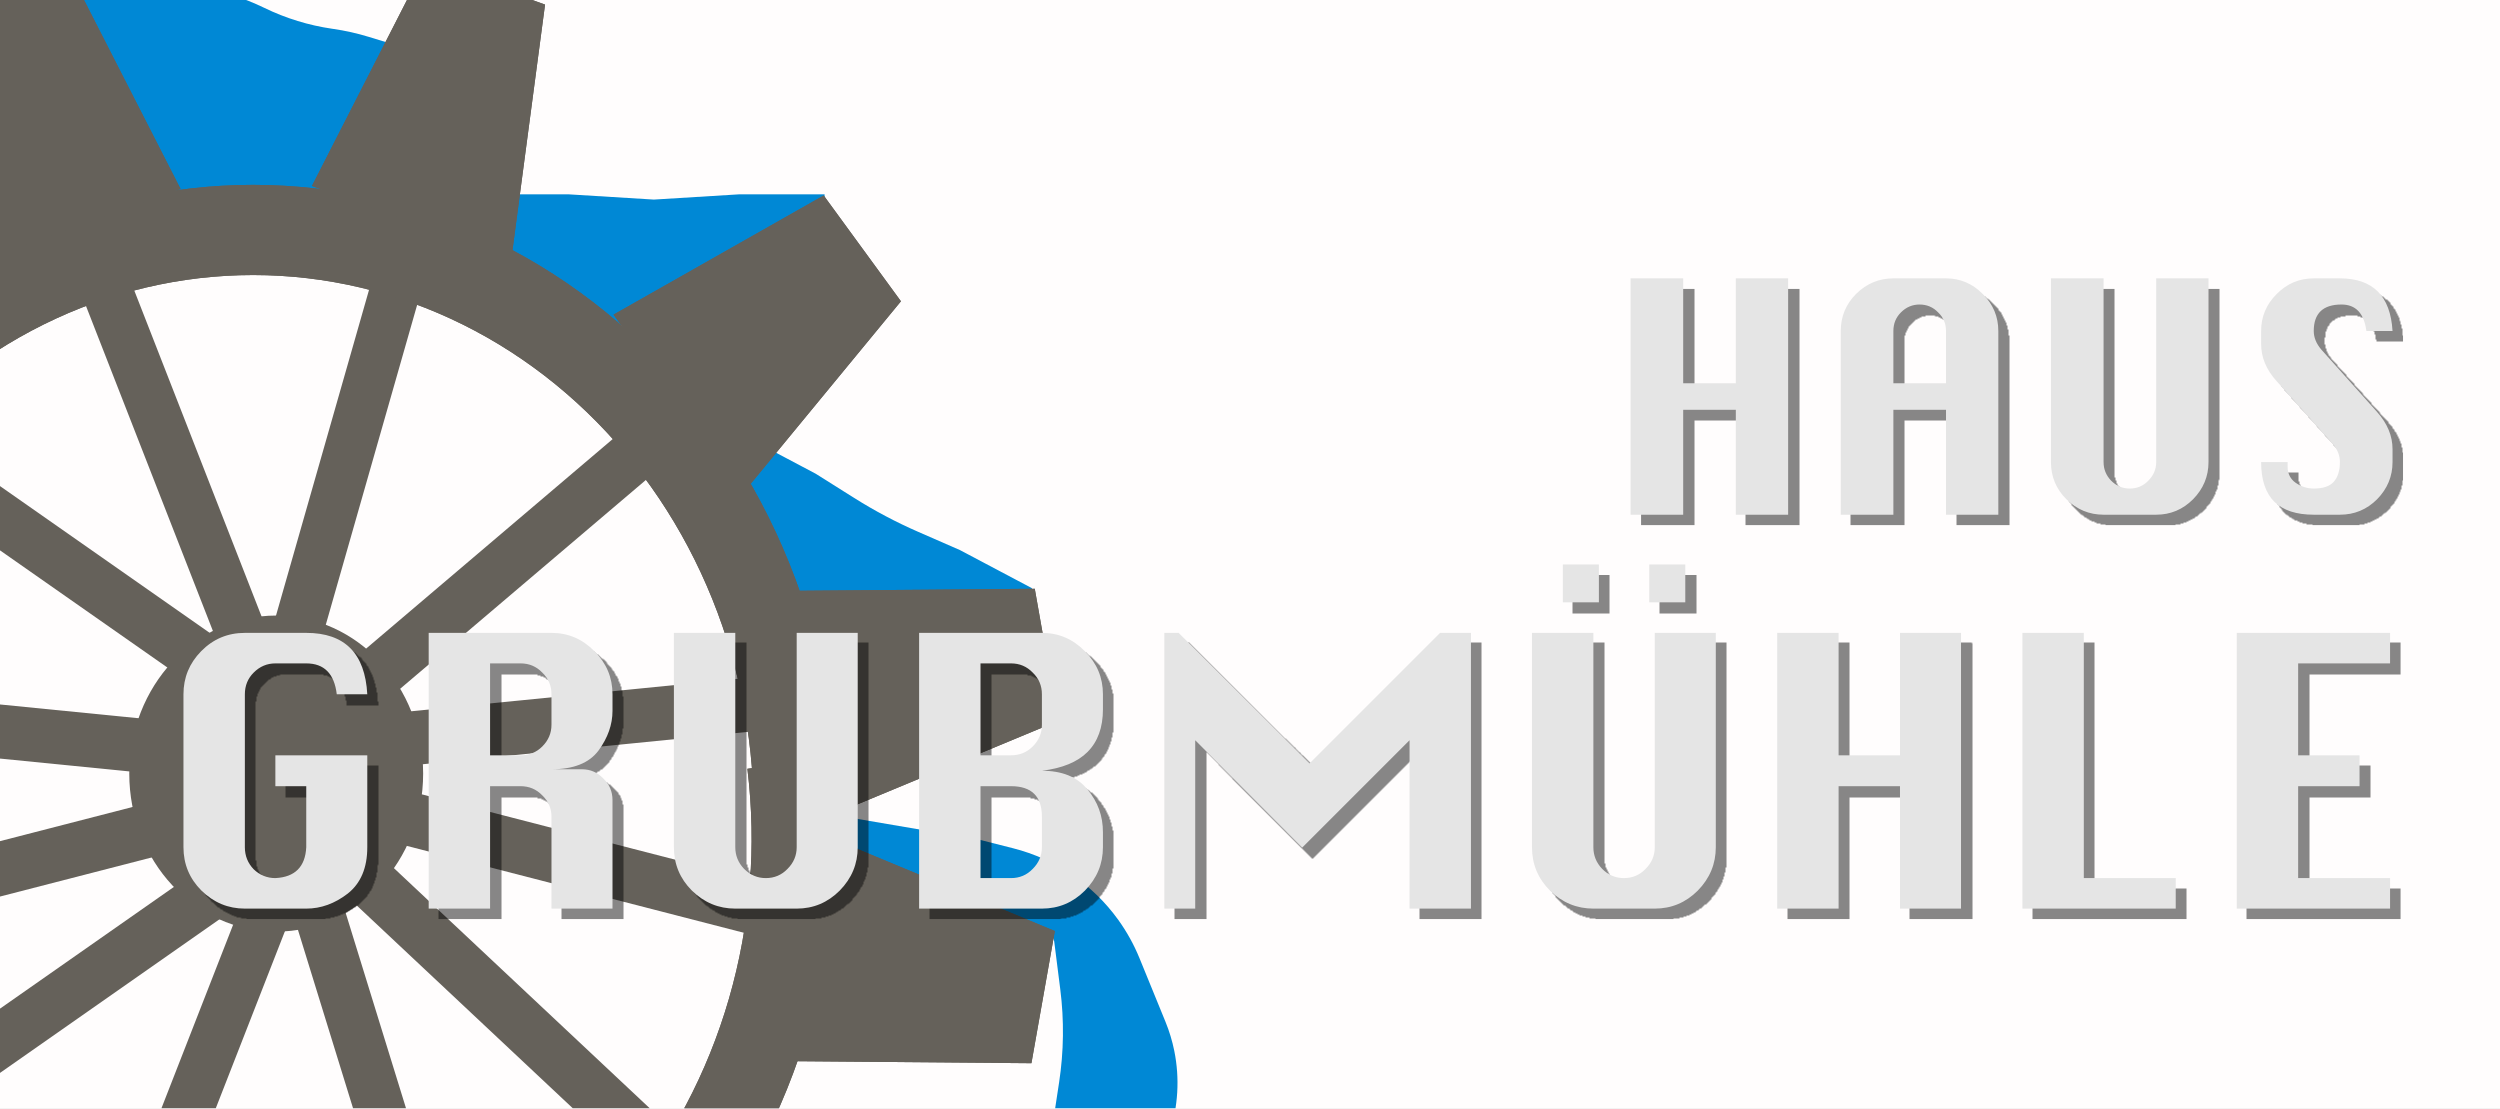
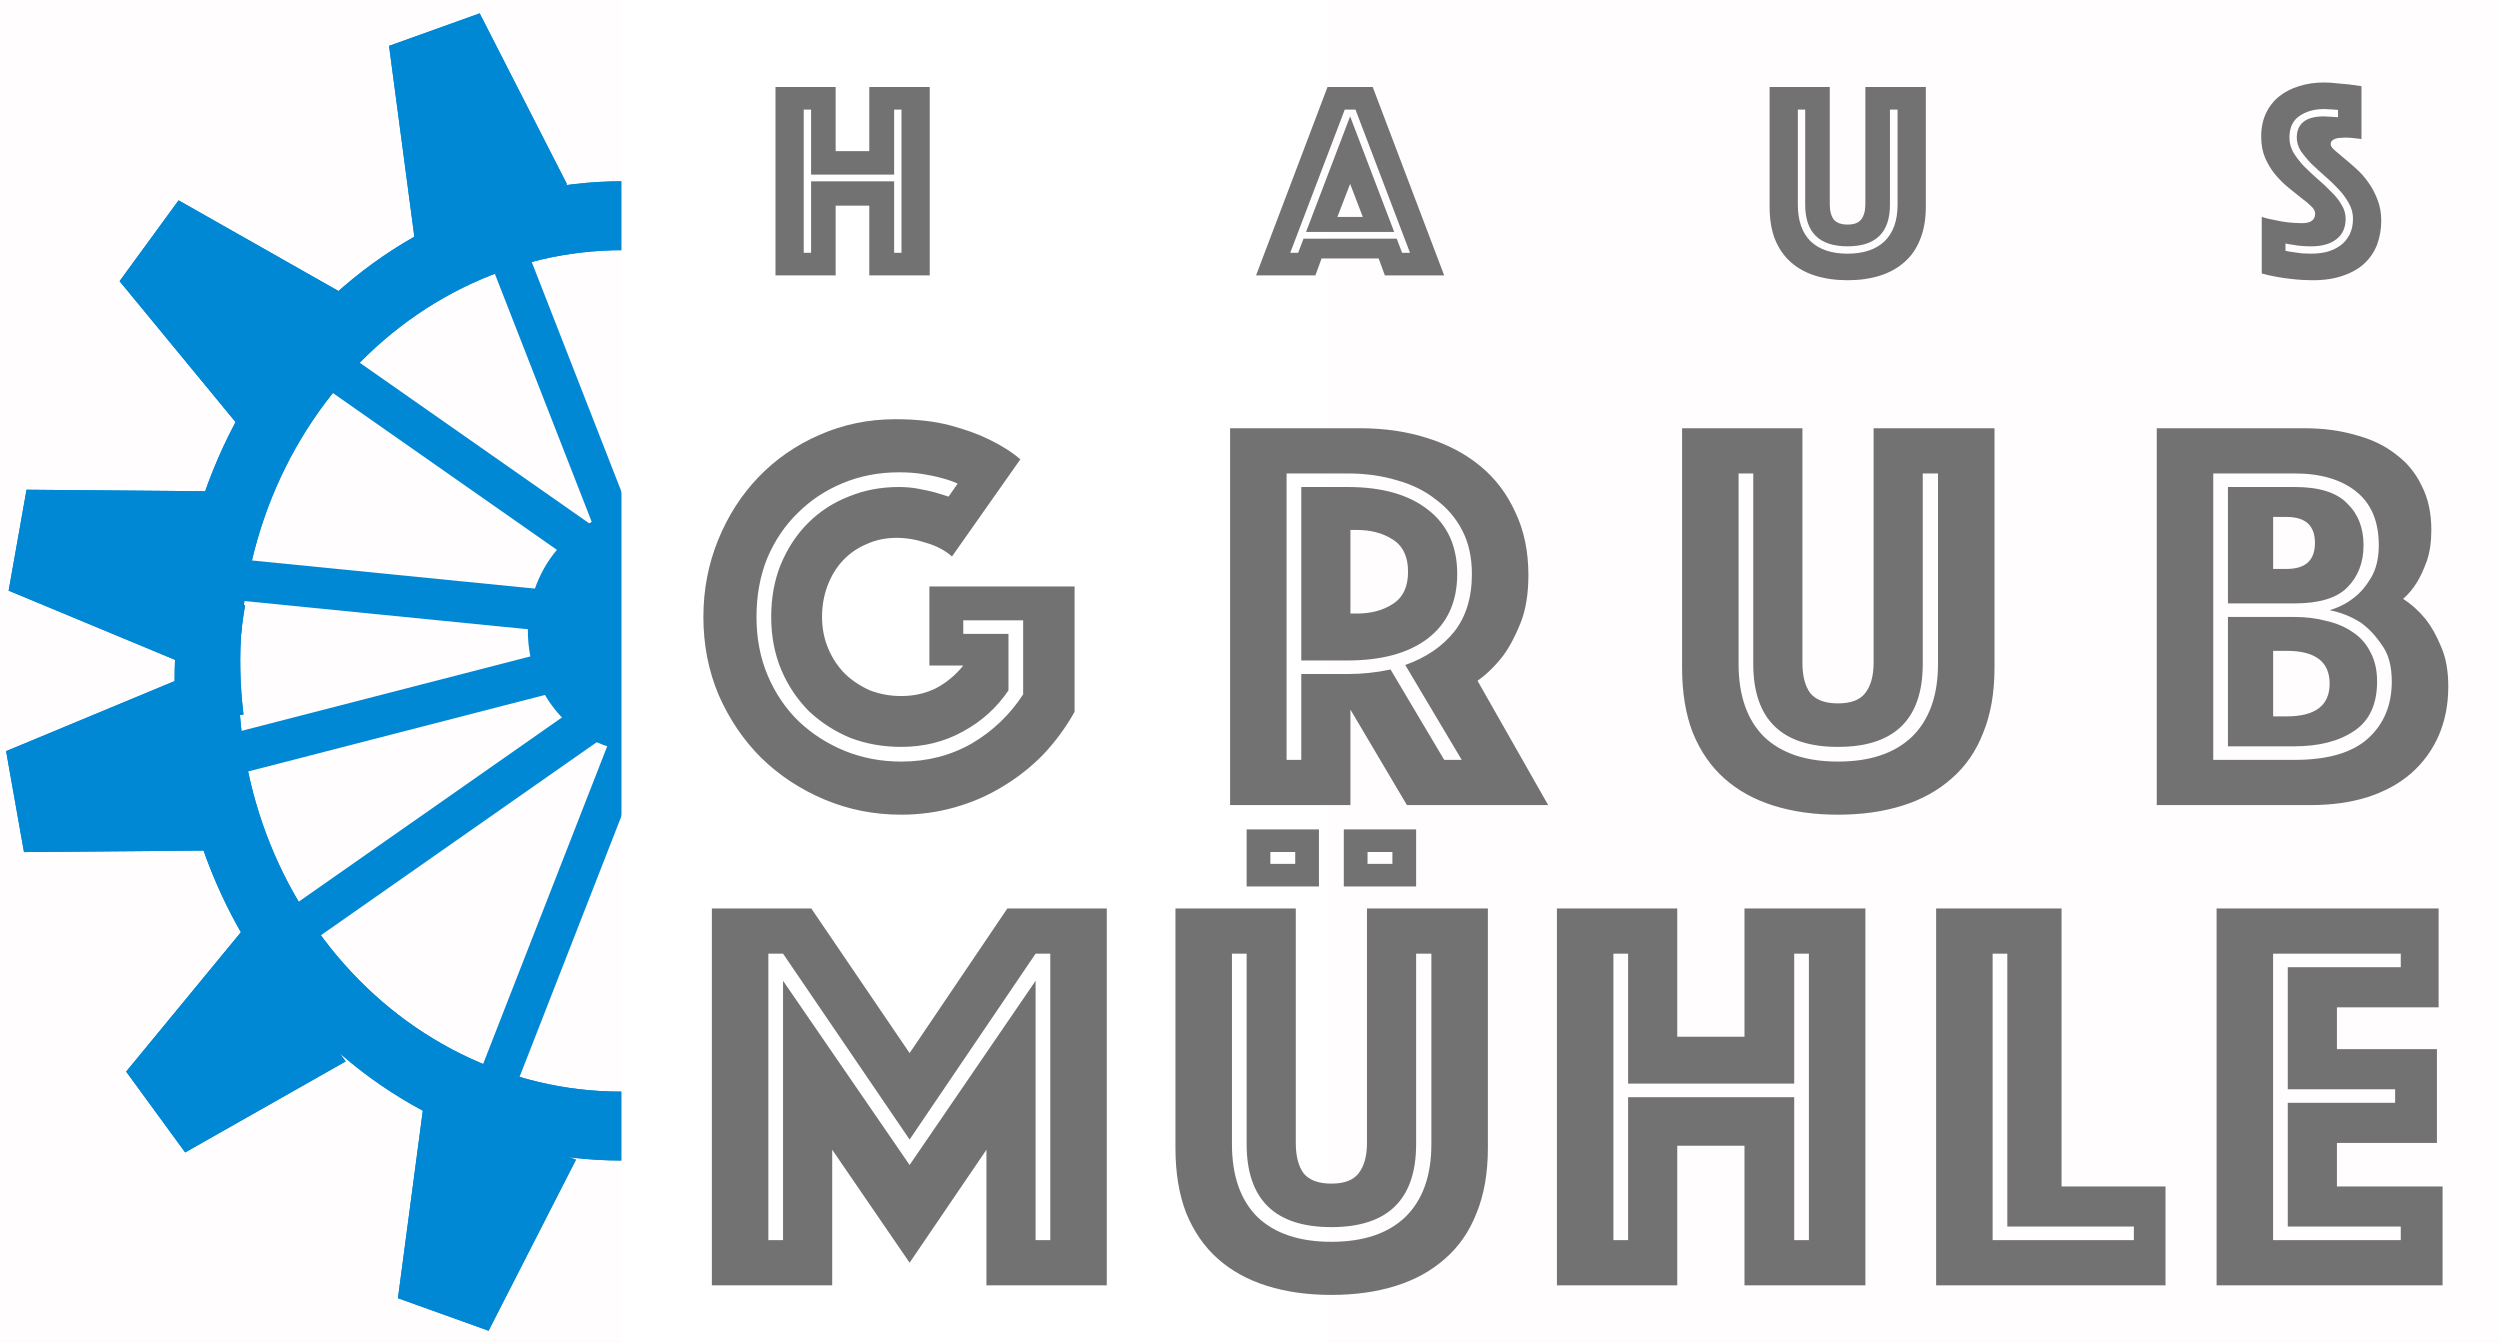
- <svg xmlns="http://www.w3.org/2000/svg" width="476" height="211" viewBox="0 0 476 211" fill="none">
+ <svg xmlns="http://www.w3.org/2000/svg" width="354" height="190" viewBox="0 0 354 190" fill="none">
  <g clip-path="url(#clip0)">
-     <rect width="476" height="211" fill="#FFFDFD" />
-     <g filter="url(#filter0_d)">
-       <path d="M310.46 98V53H320.48V72.98H330.5V53H340.46V98H330.5V78.02H320.48V98H310.46ZM350.48 98V63.02C350.48 60.26 351.46 57.9 353.42 55.94C355.42 53.98 357.78 53 360.5 53H370.52C373.24 53 375.58 54 377.54 56C379.5 57.96 380.48 60.3 380.48 63.02V98H370.52V78.02H360.5V98H350.48ZM360.5 72.98H370.52V63.02C370.52 61.62 370.02 60.44 369.02 59.48C368.06 58.48 366.88 57.98 365.48 57.98C364.12 57.98 362.94 58.48 361.94 59.48C360.98 60.44 360.5 61.62 360.5 63.02V72.98ZM410.54 53H420.5V87.98C420.5 90.7 419.52 93.06 417.56 95.06C415.6 97.02 413.26 98 410.54 98H400.52C397.8 98 395.44 97.02 393.44 95.06C391.48 93.1 390.5 90.74 390.5 87.98V53H400.52V87.98C400.52 89.34 401 90.52 401.96 91.52C402.96 92.52 404.14 93.02 405.5 93.02C406.9 93.02 408.08 92.52 409.04 91.52C410.04 90.52 410.54 89.34 410.54 87.98V53ZM455.539 63.02H450.559C450.119 59.66 448.539 57.98 445.819 57.98C444.059 57.98 442.739 58.4 441.859 59.24C440.979 60.08 440.539 61.34 440.539 63.02C440.539 64.26 441.019 65.44 441.979 66.56L452.599 78.44C454.559 80.64 455.539 83 455.539 85.52V87.98C455.539 90.7 454.559 93.06 452.599 95.06C450.639 97.02 448.279 98 445.519 98H440.539C437.219 98 434.719 97.18 433.039 95.54C431.359 93.86 430.519 91.34 430.519 87.98H435.559C435.559 88.34 435.559 88.62 435.559 88.82C435.559 90.18 436.079 91.22 437.119 91.94C438.159 92.66 439.299 93.02 440.539 93.02C442.299 93.02 443.559 92.6 444.319 91.76C445.119 90.88 445.519 89.62 445.519 87.98C445.519 86.7 445.039 85.52 444.079 84.44L433.459 72.56C431.499 70.4 430.519 68.04 430.519 65.48V63.02C430.519 60.3 431.499 57.96 433.459 56C435.419 54 437.779 53 440.539 53H445.519C451.799 53 455.139 56.34 455.539 63.02Z" fill="#E5E5E5" />
-     </g>
-     <path d="M92 37H108.25L124.5 38L140.75 37H157V62H92V37Z" fill="#0088D5" />
-     <path d="M21.5 12L8 -12L43.963 -1.005C46.151 -0.336 48.283 0.503 50.34 1.504V1.504C54.422 3.489 58.787 4.831 63.279 5.48L63.453 5.505C65.731 5.835 67.981 6.338 70.182 7.011L86.5 12V37H21.5V12Z" fill="#0088D5" />
-     <path d="M152 154L186.443 159.873L192.883 161.505C200.966 163.554 208.066 168.391 212.932 175.162V175.162C214.554 177.419 215.905 179.859 216.956 182.432L221.909 194.552C222.641 196.344 223.202 198.201 223.586 200.098V200.098C225.707 210.597 222.214 221.445 214.364 228.733L199 243V223.5L201.656 206.069C202.548 200.215 202.623 194.266 201.879 188.391L200.726 179.288C200.598 178.272 199.722 177.517 198.699 177.539L152 178.559V154Z" fill="#0088D5" />
-     <path d="M141.582 82.931L155.311 90.198L162.649 94.817C166.544 97.269 170.618 99.425 174.836 101.267L182.77 104.733L196.5 112L189.556 131.52L145.5 113.451L132 101L141.582 82.931Z" fill="#0088D5" />
-     <rect x="-35.276" y="-26.761" width="65.148" height="76.254" transform="rotate(27.9356 -35.2764 -26.7612)" fill="#0088D5" />
-     <rect width="100.177" height="9.649" transform="matrix(0.363787 0.931482 -0.911307 0.411728 18.6472 37.5967)" fill="#65615A" />
-     <rect width="100.618" height="9.602" transform="matrix(-0.274639 0.961547 0.949511 0.313735 75.5645 36.6328)" fill="#65615A" />
-     <rect width="96.272" height="10.049" transform="matrix(-0.762034 0.647537 0.595417 0.803417 133.316 69.4426)" fill="#65615A" />
-     <rect width="96.272" height="10.049" transform="matrix(0.819253 0.573432 -0.51767 0.855581 -31.2219 70.6965)" fill="#65615A" />
-     <path d="M83.019 262.165L53.456 166.449L62.514 163.126L92.078 258.842L83.019 262.165Z" fill="#65615A" />
-     <rect width="100.177" height="9.649" transform="matrix(0.363788 -0.931482 -0.911307 -0.411728 21.5583 261.012)" fill="#65615A" />
-     <rect width="96.272" height="10.049" transform="matrix(0.819253 -0.573432 -0.51767 -0.855581 -31.2212 226.137)" fill="#65615A" />
-     <rect width="96.272" height="10.049" transform="matrix(-0.729137 -0.684367 0.634354 -0.773043 131.537 232.113)" fill="#65615A" />
-     <rect width="94.501" height="10.22" transform="matrix(-0.968345 -0.249615 0.217493 -0.976062 154.532 180.927)" fill="#65615A" />
-     <rect width="94.501" height="10.22" transform="matrix(0.968345 -0.249615 -0.217493 -0.976062 -52.6401 184.273)" fill="#65615A" />
-     <rect width="94.164" height="10.252" transform="matrix(0.99509 0.0989721 0.0856603 -0.996324 -54.2261 139.039)" fill="#65615A" />
-     <rect width="94.164" height="10.252" transform="matrix(-0.99509 0.0989721 -0.0856602 -0.996324 159.251 137.672)" fill="#65615A" />
-     <path d="M157.585 176.794C160.531 159.787 160.013 142.295 156.069 125.524C152.124 108.753 144.846 93.101 134.736 79.647C124.625 66.193 111.923 55.256 97.504 47.59C83.086 39.924 67.293 35.712 51.215 35.243C35.137 34.774 19.155 38.059 4.372 44.873C-10.412 51.688 -23.647 61.868 -34.42 74.713C-45.194 87.558 -53.25 102.763 -58.034 119.279C-62.818 135.796 -64.216 153.232 -62.131 170.385L-46.3 168.16C-48.086 153.467 -46.889 138.533 -42.791 124.387C-38.694 110.24 -31.793 97.217 -22.566 86.215C-13.338 75.213 -2.002 66.493 10.66 60.657C23.323 54.821 37.011 52.007 50.782 52.408C64.553 52.81 78.08 56.418 90.43 62.984C102.78 69.55 113.659 78.917 122.319 90.441C130.979 101.965 137.212 115.371 140.591 129.736C143.97 144.1 144.413 159.082 141.89 173.649L157.585 176.794Z" fill="#65615A" />
-     <path d="M197.02 112.1L151.779 112.485L159.28 154.806L201.48 137.264L197.02 112.1Z" fill="#65615A" />
-     <path d="M156.829 37.216L116.809 59.91L141.546 93.796L171.538 57.364L156.829 37.216Z" fill="#65615A" />
-     <path d="M12.586 -6.667L34.377 35.977L-3.619 49.616L-10.007 1.443L12.586 -6.667Z" fill="#65615A" />
-     <path d="M81.185 -7.235L59.394 35.408L97.39 49.047L103.778 0.874L81.185 -7.235Z" fill="#65615A" />
-     <path d="M157.585 176.794C160.531 159.787 160.013 142.295 156.069 125.524C152.124 108.753 144.846 93.101 134.736 79.647C124.625 66.193 111.923 55.256 97.504 47.59C83.086 39.924 67.293 35.712 51.215 35.243C35.137 34.774 19.155 38.059 4.372 44.873C-10.412 51.688 -23.647 61.868 -34.42 74.713C-45.194 87.558 -53.25 102.763 -58.034 119.279C-62.818 135.796 -64.216 153.232 -62.131 170.385L-46.3 168.16C-48.086 153.467 -46.889 138.533 -42.791 124.387C-38.694 110.24 -31.793 97.217 -22.566 86.215C-13.338 75.213 -2.002 66.493 10.66 60.657C23.323 54.821 37.011 52.007 50.782 52.408C64.553 52.81 78.08 56.418 90.43 62.984C102.78 69.55 113.659 78.917 122.319 90.441C130.979 101.965 137.212 115.371 140.591 129.736C143.97 144.1 144.413 159.082 141.89 173.649L157.585 176.794Z" fill="#65615A" />
-     <path d="M197.02 112.1L151.779 112.485L159.28 154.806L201.48 137.264L197.02 112.1Z" fill="#65615A" />
-     <path d="M156.829 37.216L116.809 59.91L141.546 93.796L171.538 57.364L156.829 37.216Z" fill="#65615A" />
-     <path d="M12.586 -6.667L34.377 35.977L-3.619 49.616L-10.007 1.443L12.586 -6.667Z" fill="#65615A" />
-     <path d="M81.185 -7.235L59.394 35.408L97.39 49.047L103.778 0.874L81.185 -7.235Z" fill="#65615A" />
-     <path d="M-61.585 137.742C-64.531 154.748 -64.014 172.24 -60.069 189.011C-56.125 205.782 -48.847 221.434 -38.736 234.888C-28.626 248.343 -15.924 259.28 -1.505 266.945C12.914 274.611 28.706 278.824 44.784 279.293C60.862 279.762 76.844 276.476 91.628 269.662C106.412 262.848 119.646 252.668 130.42 239.822C141.193 226.977 149.249 211.773 154.033 195.256C158.817 178.74 160.215 161.304 158.131 144.15L142.3 146.376C144.085 161.068 142.888 176.002 138.791 190.149C134.693 204.295 127.793 217.318 118.565 228.32C109.337 239.322 98.002 248.042 85.339 253.878C72.677 259.715 58.988 262.529 45.217 262.127C31.446 261.726 17.919 258.118 5.57 251.552C-6.78 244.986 -17.66 235.618 -26.319 224.094C-34.979 212.571 -41.213 199.164 -44.592 184.8C-47.97 170.435 -48.413 155.453 -45.89 140.887L-61.585 137.742Z" fill="#65615A" />
-     <path d="M196.384 202.435L151.143 202.05L158.644 159.729L200.843 177.271L196.384 202.435Z" fill="#65615A" />
-     <path d="M-61.585 137.742C-64.531 154.748 -64.014 172.24 -60.069 189.011C-56.125 205.782 -48.847 221.434 -38.736 234.888C-28.626 248.343 -15.924 259.28 -1.505 266.945C12.914 274.611 28.706 278.824 44.784 279.293C60.862 279.762 76.844 276.476 91.628 269.662C106.412 262.848 119.646 252.668 130.42 239.822C141.193 226.977 149.249 211.773 154.033 195.256C158.817 178.74 160.215 161.304 158.131 144.15L142.3 146.376C144.085 161.068 142.888 176.002 138.791 190.149C134.693 204.295 127.793 217.318 118.565 228.32C109.337 239.322 98.002 248.042 85.339 253.878C72.677 259.715 58.988 262.529 45.217 262.127C31.446 261.726 17.919 258.118 5.57 251.552C-6.78 244.986 -17.66 235.618 -26.319 224.094C-34.979 212.571 -41.213 199.164 -44.592 184.8C-47.97 170.435 -48.413 155.453 -45.89 140.887L-61.585 137.742Z" fill="#65615A" />
-     <path d="M196.384 202.435L151.143 202.05L158.644 159.729L200.843 177.271L196.384 202.435Z" fill="#65615A" />
-     <ellipse cx="52.59" cy="147.29" rx="27.976" ry="30.09" fill="#65615A" />
-     <g filter="url(#filter1_d)">
-       <path d="M52.431 143.81H69.931V161.31C69.931 165.23 68.694 168.17 66.221 170.13C63.748 172.043 61.111 173 58.311 173H46.621C43.448 173 40.694 171.857 38.361 169.57C36.074 167.283 34.931 164.53 34.931 161.31V132.19C34.931 129.017 36.051 126.287 38.291 124C40.578 121.667 43.354 120.5 46.621 120.5H58.311C65.638 120.5 69.511 124.397 69.931 132.19H64.121C63.654 128.27 61.718 126.31 58.311 126.31H52.431C50.844 126.31 49.468 126.893 48.301 128.06C47.181 129.18 46.621 130.557 46.621 132.19V161.31C46.621 162.943 47.181 164.343 48.301 165.51C49.468 166.63 50.844 167.19 52.431 167.19C56.164 167.003 58.124 165.043 58.311 161.31V149.69H52.431V143.81ZM81.621 173V120.5H105.001C108.174 120.5 110.904 121.667 113.191 124C115.477 126.287 116.621 129.017 116.621 132.19V135.34C116.621 137.953 115.734 140.473 113.961 142.9C112.187 145.28 109.201 146.47 105.001 146.47H110.811C112.397 146.47 113.751 147.053 114.871 148.22C116.037 149.34 116.621 150.717 116.621 152.35V173H105.001V155.5C105.001 153.913 104.417 152.56 103.251 151.44C102.131 150.273 100.754 149.69 99.121 149.69H93.311V173H81.621ZM93.311 143.81H99.121C100.754 143.81 102.131 143.25 103.251 142.13C104.417 140.963 105.001 139.587 105.001 138V132.19C105.001 130.557 104.417 129.18 103.251 128.06C102.131 126.893 100.754 126.31 99.121 126.31H93.311V143.81ZM151.69 120.5H163.31V161.31C163.31 164.483 162.167 167.237 159.88 169.57C157.593 171.857 154.863 173 151.69 173H140C136.827 173 134.073 171.857 131.74 169.57C129.453 167.283 128.31 164.53 128.31 161.31V120.5H140V161.31C140 162.897 140.56 164.273 141.68 165.44C142.847 166.607 144.223 167.19 145.81 167.19C147.443 167.19 148.82 166.607 149.94 165.44C151.107 164.273 151.69 162.897 151.69 161.31V120.5ZM174.999 173V120.5H198.379C201.553 120.5 204.283 121.667 206.569 124C208.856 126.287 209.999 129.017 209.999 132.19V135.06C209.999 138.513 209.019 141.22 207.059 143.18C205.146 145.093 202.253 146.283 198.379 146.75C202.253 146.75 205.146 147.94 207.059 150.32C209.019 152.653 209.999 155.36 209.999 158.44V161.31C209.999 164.483 208.856 167.237 206.569 169.57C204.283 171.857 201.553 173 198.379 173H174.999ZM186.689 143.81H192.499C194.133 143.81 195.509 143.25 196.629 142.13C197.796 140.963 198.379 139.587 198.379 138V132.19C198.379 130.557 197.796 129.18 196.629 128.06C195.509 126.893 194.133 126.31 192.499 126.31H186.689V143.81ZM186.689 167.19H192.499C194.133 167.19 195.509 166.607 196.629 165.44C197.796 164.273 198.379 162.897 198.379 161.31V155.5C198.379 151.627 196.419 149.69 192.499 149.69H186.689V167.19ZM221.689 173V120.5H224.419L249.339 145.35L274.189 120.5H280.069V173H268.379V140.94L247.939 161.38L227.569 140.94V173H221.689ZM315.069 120.5H326.689V161.31C326.689 164.483 325.546 167.237 323.259 169.57C320.972 171.857 318.242 173 315.069 173H303.379C300.206 173 297.452 171.857 295.119 169.57C292.832 167.283 291.689 164.53 291.689 161.31V120.5H303.379V161.31C303.379 162.897 303.939 164.273 305.059 165.44C306.226 166.607 307.602 167.19 309.189 167.19C310.822 167.19 312.199 166.607 313.319 165.44C314.486 164.273 315.069 162.897 315.069 161.31V120.5ZM297.569 114.69V107.48H304.429V114.69H297.569ZM314.019 114.69V107.48H320.879V114.69H314.019ZM338.378 173V120.5H350.068V143.81H361.758V120.5H373.378V173H361.758V149.69H350.068V173H338.378ZM385.068 173V120.5H396.758V167.19H414.258V173H385.068ZM425.878 173V120.5H455.068V126.31H437.568V143.81H449.258V149.69H437.568V167.19H455.068V173H425.878Z" fill="#E5E5E5" />
-     </g>
+     <rect width="354" height="190" fill="#FFFDFD" />
+     <rect width="56.896" height="5.48" transform="matrix(0.363787 0.931482 -0.911307 0.411728 71.3618 27.0325)" fill="#0088D5" />
+     <rect width="57.146" height="5.453" transform="matrix(-0.274639 0.961547 0.949511 0.313735 103.685 26.4871)" fill="#0088D5" />
+     <rect width="54.677" height="5.707" transform="matrix(-0.762034 0.647537 0.595417 0.803417 136.484 45.1206)" fill="#0088D5" />
+     <rect width="54.677" height="5.707" transform="matrix(0.819253 0.573432 -0.51767 0.855581 43.0371 45.8335)" fill="#0088D5" />
+     <path d="M107.917 154.576L91.126 100.214L96.271 98.327L113.061 152.689L107.917 154.576Z" fill="#0088D5" />
+     <rect width="56.896" height="5.48" transform="matrix(0.363788 -0.931482 -0.911307 -0.411728 73.0103 153.922)" fill="#0088D5" />
+     <rect width="54.677" height="5.707" transform="matrix(0.819253 -0.573432 -0.51767 -0.855581 43.0361 134.114)" fill="#0088D5" />
+     <rect width="54.677" height="5.707" transform="matrix(-0.729137 -0.684367 0.634354 -0.773043 135.474 137.508)" fill="#0088D5" />
+     <rect width="53.672" height="5.804" transform="matrix(-0.968345 -0.249615 0.217493 -0.976062 148.531 108.437)" fill="#0088D5" />
+     <rect width="53.672" height="5.804" transform="matrix(0.968345 -0.249615 -0.217494 -0.976062 30.8667 110.339)" fill="#0088D5" />
+     <rect width="53.48" height="5.823" transform="matrix(0.99509 0.0989721 0.0856603 -0.996324 29.9692 84.6472)" fill="#0088D5" />
+     <rect width="53.48" height="5.823" transform="matrix(-0.99509 0.0989721 -0.0856602 -0.996324 151.213 83.8706)" fill="#0088D5" />
+     <path d="M150.273 106.088C151.946 96.429 151.652 86.495 149.412 76.969C147.171 67.444 143.038 58.555 137.296 50.913C131.553 43.272 124.339 37.06 116.15 32.707C107.961 28.353 98.992 25.96 89.86 25.694C80.729 25.428 71.652 27.294 63.256 31.164C54.859 35.034 47.343 40.816 41.224 48.111C35.105 55.407 30.529 64.042 27.812 73.423C25.096 82.803 24.302 92.706 25.485 102.448L34.477 101.184C33.462 92.84 34.142 84.358 36.47 76.323C38.797 68.289 42.716 60.892 47.957 54.644C53.197 48.395 59.636 43.443 66.827 40.128C74.019 36.813 81.793 35.215 89.615 35.443C97.436 35.671 105.118 37.721 112.132 41.45C119.146 45.179 125.325 50.499 130.244 57.044C135.162 63.589 138.702 71.203 140.621 79.361C142.54 87.52 142.792 96.028 141.359 104.302L150.273 106.088Z" fill="#0088D5" />
+     <path d="M172.667 69.346L146.972 69.565L151.232 93.601L175.2 83.638L172.667 69.346Z" fill="#0088D5" />
+     <path d="M3.757 69.346L29.451 69.565L25.191 93.601L1.224 83.638L3.757 69.346Z" fill="#0088D5" />
+     <path d="M25.286 28.37L48.016 41.259L33.966 60.505L16.932 39.813L25.286 28.37Z" fill="#0088D5" />
+     <path d="M149.845 26.814L127.115 39.703L141.165 58.949L158.199 38.258L149.845 26.814Z" fill="#0088D5" />
+     <path d="M67.921 1.892L80.297 26.112L58.718 33.858L55.09 6.498L67.921 1.892Z" fill="#0088D5" />
+     <path d="M106.879 1.57L94.503 25.79L116.083 33.536L119.711 6.176L106.879 1.57Z" fill="#0088D5" />
+     <path d="M150.273 106.088C151.946 96.429 151.652 86.495 149.412 76.969C147.171 67.444 143.038 58.555 137.296 50.913C131.553 43.272 124.339 37.06 116.15 32.707C107.961 28.353 98.992 25.96 89.86 25.694C80.729 25.428 71.652 27.294 63.256 31.164C54.859 35.034 47.343 40.816 41.224 48.111C35.105 55.407 30.529 64.042 27.812 73.423C25.096 82.803 24.302 92.706 25.485 102.448L34.477 101.184C33.462 92.84 34.142 84.358 36.47 76.323C38.797 68.289 42.716 60.892 47.957 54.644C53.197 48.395 59.636 43.443 66.827 40.128C74.019 36.813 81.793 35.215 89.615 35.443C97.436 35.671 105.118 37.721 112.132 41.45C119.146 45.179 125.325 50.499 130.244 57.044C135.162 63.589 138.702 71.203 140.621 79.361C142.54 87.52 142.792 96.028 141.359 104.302L150.273 106.088Z" fill="#0088D5" />
+     <path d="M172.667 69.346L146.972 69.565L151.232 93.601L175.2 83.638L172.667 69.346Z" fill="#0088D5" />
+     <path d="M3.757 69.346L29.451 69.565L25.191 93.601L1.224 83.638L3.757 69.346Z" fill="#0088D5" />
+     <path d="M25.286 28.37L48.016 41.259L33.966 60.505L16.932 39.813L25.286 28.37Z" fill="#0088D5" />
+     <path d="M149.845 26.814L127.115 39.703L141.165 58.949L158.199 38.258L149.845 26.814Z" fill="#0088D5" />
+     <path d="M67.921 1.892L80.297 26.112L58.718 33.858L55.09 6.498L67.921 1.892Z" fill="#0088D5" />
+     <path d="M106.879 1.57L94.503 25.79L116.083 33.536L119.711 6.176L106.879 1.57Z" fill="#0088D5" />
+     <path d="M25.791 83.909C24.118 93.568 24.412 103.502 26.652 113.027C28.892 122.552 33.026 131.442 38.768 139.083C44.51 146.724 51.725 152.936 59.914 157.29C68.103 161.644 77.072 164.036 86.204 164.302C95.335 164.569 104.412 162.703 112.808 158.833C121.205 154.963 128.721 149.181 134.84 141.885C140.959 134.59 145.534 125.954 148.251 116.574C150.968 107.193 151.762 97.291 150.578 87.549L141.587 88.812C142.601 97.157 141.921 105.639 139.594 113.673C137.267 121.708 133.348 129.104 128.107 135.353C122.866 141.601 116.428 146.554 109.237 149.868C102.045 153.183 94.271 154.781 86.45 154.553C78.628 154.325 70.946 152.276 63.932 148.547C56.918 144.818 50.739 139.498 45.82 132.953C40.902 126.408 37.361 118.794 35.443 110.635C33.524 102.477 33.272 93.968 34.705 85.695L25.791 83.909Z" fill="#0088D5" />
+     <path d="M3.396 120.653L29.09 120.435L24.831 96.398L0.863 106.362L3.396 120.653Z" fill="#0088D5" />
+     <path d="M172.304 120.653L146.61 120.435L150.869 96.398L174.837 106.362L172.304 120.653Z" fill="#0088D5" />
+     <path d="M150.775 161.628L128.046 148.739L142.095 129.493L159.129 150.184L150.775 161.628Z" fill="#0088D5" />
+     <path d="M26.219 163.182L48.949 150.293L34.899 131.048L17.865 151.739L26.219 163.182Z" fill="#0088D5" />
+     <path d="M108.142 188.105L95.766 163.885L117.346 156.139L120.974 183.499L108.142 188.105Z" fill="#0088D5" />
+     <path d="M69.182 188.43L81.558 164.21L59.978 156.464L56.35 183.824L69.182 188.43Z" fill="#0088D5" />
+     <path d="M25.791 83.909C24.118 93.568 24.412 103.502 26.652 113.027C28.892 122.552 33.026 131.442 38.768 139.083C44.51 146.724 51.725 152.936 59.914 157.29C68.103 161.644 77.072 164.036 86.204 164.302C95.335 164.569 104.412 162.703 112.808 158.833C121.205 154.963 128.721 149.181 134.84 141.885C140.959 134.59 145.534 125.954 148.251 116.574C150.968 107.193 151.762 97.291 150.578 87.549L141.587 88.812C142.601 97.157 141.921 105.639 139.594 113.673C137.267 121.708 133.348 129.104 128.107 135.353C122.866 141.601 116.428 146.554 109.237 149.868C102.045 153.183 94.271 154.781 86.45 154.553C78.628 154.325 70.946 152.276 63.932 148.547C56.918 144.818 50.739 139.498 45.82 132.953C40.902 126.408 37.361 118.794 35.443 110.635C33.524 102.477 33.272 93.968 34.705 85.695L25.791 83.909Z" fill="#0088D5" />
+     <path d="M3.396 120.653L29.09 120.435L24.831 96.398L0.863 106.362L3.396 120.653Z" fill="#0088D5" />
+     <path d="M172.304 120.653L146.61 120.435L150.869 96.398L174.837 106.362L172.304 120.653Z" fill="#0088D5" />
+     <path d="M150.775 161.628L128.046 148.739L142.095 129.493L159.129 150.184L150.775 161.628Z" fill="#0088D5" />
+     <path d="M26.219 163.182L48.949 150.293L34.899 131.048L17.865 151.739L26.219 163.182Z" fill="#0088D5" />
+     <path d="M108.142 188.105L95.766 163.885L117.346 156.139L120.974 183.499L108.142 188.105Z" fill="#0088D5" />
+     <path d="M69.182 188.43L81.558 164.21L59.978 156.464L56.35 183.824L69.182 188.43Z" fill="#0088D5" />
+     <ellipse cx="90.635" cy="89.33" rx="15.889" ry="17.09" fill="#0088D5" />
+     <rect x="88" width="100" height="190" fill="white" />
+     <path d="M109.809 12.32H118.329V21.4H123.089V12.32H131.649V39H123.089V29.12H118.329V39H109.809V12.32ZM114.849 35.8V25.68H126.609V35.8H127.649V15.52H126.609V24.72H114.849V15.52H113.809V35.8H114.849ZM187.977 12.32H194.377L204.497 39H196.097L195.217 36.6H187.137L186.257 39H177.857L187.977 12.32ZM192.977 30.72L191.177 26.04L189.377 30.72H192.977ZM183.817 35.8L184.577 33.8H197.777L198.537 35.8H199.657L191.937 15.52H190.417L182.697 35.8H183.817ZM191.177 16.48L197.417 32.84H184.937L191.177 16.48ZM261.616 39.68C259.936 39.68 258.416 39.467 257.056 39.04C255.696 38.613 254.536 37.973 253.576 37.12C252.616 36.267 251.869 35.187 251.336 33.88C250.829 32.573 250.576 31.04 250.576 29.28V12.32H259.096V28.92C259.096 29.853 259.283 30.573 259.656 31.08C260.056 31.56 260.709 31.8 261.616 31.8C262.523 31.8 263.163 31.56 263.536 31.08C263.936 30.573 264.136 29.853 264.136 28.92V12.32H272.696V29.28C272.696 31.04 272.429 32.573 271.896 33.88C271.389 35.187 270.643 36.267 269.656 37.12C268.696 37.973 267.536 38.613 266.176 39.04C264.816 39.467 263.296 39.68 261.616 39.68ZM261.616 34.88C257.616 34.88 255.616 32.92 255.616 29V15.52H254.576V29C254.576 31.24 255.176 32.96 256.376 34.16C257.603 35.333 259.349 35.92 261.616 35.92C263.883 35.92 265.629 35.333 266.856 34.16C268.083 32.96 268.696 31.24 268.696 29V15.52H267.616V29C267.616 32.92 265.616 34.88 261.616 34.88ZM323.624 35.52C323.997 35.6 324.397 35.667 324.824 35.72C325.197 35.773 325.584 35.827 325.984 35.88C326.41 35.907 326.837 35.92 327.264 35.92C328.01 35.92 328.73 35.84 329.424 35.68C330.144 35.493 330.784 35.2 331.344 34.8C331.904 34.4 332.344 33.893 332.664 33.28C333.01 32.64 333.184 31.867 333.184 30.96C333.184 30.187 332.984 29.453 332.584 28.76C332.21 28.067 331.717 27.4 331.104 26.76C330.517 26.12 329.877 25.507 329.184 24.92C328.517 24.333 327.877 23.747 327.264 23.16C326.677 22.547 326.184 21.947 325.784 21.36C325.41 20.747 325.224 20.12 325.224 19.48C325.224 18.52 325.53 17.787 326.144 17.28C326.757 16.747 327.744 16.48 329.104 16.48C329.317 16.48 329.53 16.493 329.744 16.52C329.984 16.52 330.21 16.533 330.424 16.56C330.637 16.587 330.85 16.6 331.064 16.6V15.56C330.877 15.56 330.677 15.547 330.464 15.52C330.277 15.493 330.064 15.48 329.824 15.48C329.61 15.453 329.384 15.44 329.144 15.44C327.704 15.44 326.517 15.773 325.584 16.44C324.65 17.08 324.184 18.093 324.184 19.48C324.184 20.227 324.37 20.933 324.744 21.6C325.144 22.24 325.637 22.88 326.224 23.52C326.837 24.133 327.477 24.733 328.144 25.32C328.837 25.907 329.477 26.507 330.064 27.12C330.677 27.707 331.17 28.32 331.544 28.96C331.944 29.6 332.144 30.267 332.144 30.96C332.144 32.24 331.704 33.213 330.824 33.88C329.97 34.547 328.784 34.88 327.264 34.88C326.357 34.88 325.53 34.813 324.784 34.68C324.384 34.627 323.997 34.56 323.624 34.48V35.52ZM320.264 30.72C320.85 30.907 321.464 31.053 322.104 31.16C322.637 31.293 323.237 31.4 323.904 31.48C324.597 31.56 325.29 31.6 325.984 31.6C327.21 31.6 327.824 31.147 327.824 30.24C327.824 29.893 327.637 29.547 327.264 29.2C326.89 28.827 326.41 28.427 325.824 28C325.264 27.547 324.65 27.053 323.984 26.52C323.344 25.987 322.73 25.373 322.144 24.68C321.584 23.987 321.117 23.213 320.744 22.36C320.37 21.48 320.184 20.48 320.184 19.36C320.184 18.107 320.41 17 320.864 16.04C321.317 15.08 321.944 14.28 322.744 13.64C323.544 13 324.477 12.52 325.544 12.2C326.637 11.853 327.797 11.68 329.024 11.68C329.664 11.68 330.304 11.72 330.944 11.8C331.584 11.853 332.157 11.907 332.664 11.96C333.25 12.04 333.824 12.12 334.384 12.2V19.68C334.17 19.653 333.93 19.627 333.664 19.6C333.45 19.573 333.21 19.547 332.944 19.52C332.677 19.493 332.397 19.48 332.104 19.48C331.944 19.48 331.744 19.493 331.504 19.52C331.264 19.52 331.037 19.547 330.824 19.6C330.61 19.653 330.424 19.747 330.264 19.88C330.104 20.013 330.024 20.2 330.024 20.44C330.024 20.653 330.197 20.92 330.544 21.24C330.917 21.56 331.357 21.933 331.864 22.36C332.397 22.787 332.97 23.28 333.584 23.84C334.224 24.4 334.797 25.04 335.304 25.76C335.837 26.48 336.277 27.293 336.624 28.2C336.997 29.107 337.184 30.12 337.184 31.24C337.184 32.413 336.997 33.52 336.624 34.56C336.25 35.573 335.664 36.467 334.864 37.24C334.09 37.987 333.09 38.573 331.864 39C330.637 39.453 329.184 39.68 327.504 39.68C326.49 39.68 325.544 39.627 324.664 39.52C323.81 39.44 323.05 39.333 322.384 39.2C321.61 39.067 320.904 38.907 320.264 38.72V30.72Z" fill="#727272" />
+     <path d="M134.8 78.8C133.84 77.947 132.64 77.307 131.2 76.88C129.76 76.4 128.347 76.16 126.96 76.16C125.413 76.16 124 76.453 122.72 77.04C121.44 77.573 120.32 78.347 119.36 79.36C118.453 80.32 117.733 81.493 117.2 82.88C116.667 84.267 116.4 85.76 116.4 87.36C116.4 88.96 116.693 90.453 117.28 91.84C117.867 93.227 118.667 94.427 119.68 95.44C120.693 96.4 121.867 97.173 123.2 97.76C124.587 98.293 126.053 98.56 127.6 98.56C129.413 98.56 131.067 98.187 132.56 97.44C134.053 96.64 135.333 95.573 136.4 94.24H131.6V83.04H152.16V100.8C150.933 102.987 149.467 104.987 147.76 106.8C146.053 108.56 144.133 110.08 142 111.36C139.92 112.64 137.653 113.627 135.2 114.32C132.747 115.013 130.213 115.36 127.6 115.36C123.76 115.36 120.133 114.64 116.72 113.2C113.307 111.76 110.32 109.787 107.76 107.28C105.253 104.773 103.253 101.813 101.76 98.4C100.32 94.987 99.6 91.307 99.6 87.36C99.6 83.52 100.293 79.893 101.68 76.48C103.067 73.067 104.96 70.107 107.36 67.6C109.813 65.04 112.693 63.04 116 61.6C119.36 60.107 122.96 59.36 126.8 59.36C129.787 59.36 132.373 59.653 134.56 60.24C136.747 60.827 138.587 61.493 140.08 62.24C141.84 63.093 143.307 64.027 144.48 65.04L134.8 78.8ZM135.6 68.48C134.907 68.16 134.133 67.893 133.28 67.68C132.533 67.467 131.653 67.28 130.64 67.12C129.627 66.96 128.507 66.88 127.28 66.88C124.453 66.88 121.813 67.387 119.36 68.4C116.907 69.413 114.773 70.827 112.96 72.64C111.147 74.4 109.707 76.533 108.64 79.04C107.627 81.547 107.12 84.32 107.12 87.36C107.12 90.4 107.653 93.173 108.72 95.68C109.787 98.187 111.253 100.347 113.12 102.16C114.987 103.92 117.147 105.307 119.6 106.32C122.107 107.333 124.773 107.84 127.6 107.84C131.28 107.84 134.613 106.987 137.6 105.28C140.587 103.52 143.013 101.2 144.88 98.32V87.84H136.4V89.76H142.8V97.76C141.147 100.213 138.987 102.16 136.32 103.6C133.707 105.04 130.8 105.76 127.6 105.76C125.04 105.76 122.64 105.333 120.4 104.48C118.213 103.573 116.267 102.32 114.56 100.72C112.907 99.067 111.6 97.12 110.64 94.88C109.68 92.587 109.2 90.08 109.2 87.36C109.2 84.64 109.653 82.16 110.56 79.92C111.52 77.627 112.8 75.68 114.4 74.08C116.053 72.427 117.973 71.173 120.16 70.32C122.347 69.413 124.72 68.96 127.28 68.96C128.24 68.96 129.147 69.04 130 69.2C130.853 69.36 131.6 69.52 132.24 69.68C132.987 69.893 133.68 70.107 134.32 70.32L135.6 68.48ZM190.821 95.44C192.901 95.44 194.928 95.227 196.901 94.8L204.501 107.6H206.981L198.981 94.16C201.861 93.147 204.155 91.6 205.861 89.52C207.568 87.387 208.421 84.64 208.421 81.28C208.421 78.933 207.968 76.88 207.061 75.12C206.155 73.36 204.901 71.893 203.301 70.72C201.755 69.493 199.915 68.587 197.781 68C195.648 67.36 193.328 67.04 190.821 67.04H182.181V107.6H184.261V95.44H190.821ZM184.261 93.52V68.96H190.821C195.675 68.96 199.461 70.027 202.181 72.16C204.955 74.293 206.341 77.333 206.341 81.28C206.341 85.227 204.955 88.267 202.181 90.4C199.461 92.48 195.675 93.52 190.821 93.52H184.261ZM174.181 60.64H192.581C195.995 60.64 199.141 61.093 202.021 62C204.955 62.907 207.488 64.24 209.621 66C211.755 67.76 213.408 69.947 214.581 72.56C215.808 75.12 216.421 78.08 216.421 81.44C216.421 84.107 216.048 86.373 215.301 88.24C214.555 90.107 213.728 91.653 212.821 92.88C211.755 94.267 210.555 95.44 209.221 96.4L219.221 114H199.221L191.221 100.48V114H174.181V60.64ZM191.221 86.88H192.101C194.128 86.88 195.835 86.427 197.221 85.52C198.661 84.613 199.381 83.093 199.381 80.96C199.381 78.827 198.661 77.307 197.221 76.4C195.835 75.493 194.128 75.04 192.101 75.04H191.221V86.88ZM260.262 115.36C256.902 115.36 253.862 114.933 251.142 114.08C248.422 113.227 246.102 111.947 244.182 110.24C242.262 108.533 240.769 106.373 239.702 103.76C238.689 101.147 238.182 98.08 238.182 94.56V60.64H255.222V93.84C255.222 95.707 255.595 97.147 256.342 98.16C257.142 99.12 258.449 99.6 260.262 99.6C262.075 99.6 263.355 99.12 264.102 98.16C264.902 97.147 265.302 95.707 265.302 93.84V60.64H282.422V94.56C282.422 98.08 281.889 101.147 280.822 103.76C279.809 106.373 278.315 108.533 276.342 110.24C274.422 111.947 272.102 113.227 269.382 114.08C266.662 114.933 263.622 115.36 260.262 115.36ZM260.262 105.76C252.262 105.76 248.262 101.84 248.262 94V67.04H246.182V94C246.182 98.48 247.382 101.92 249.782 104.32C252.235 106.667 255.729 107.84 260.262 107.84C264.795 107.84 268.289 106.667 270.742 104.32C273.195 101.92 274.422 98.48 274.422 94V67.04H272.262V94C272.262 101.84 268.262 105.76 260.262 105.76ZM305.397 60.64H326.277C328.944 60.64 331.37 60.96 333.557 61.6C335.797 62.187 337.69 63.093 339.237 64.32C340.837 65.493 342.064 66.987 342.917 68.8C343.824 70.56 344.277 72.64 344.277 75.04C344.277 76.747 344.064 78.213 343.637 79.44C343.21 80.613 342.757 81.6 342.277 82.4C341.69 83.36 341.024 84.16 340.277 84.8C341.45 85.547 342.517 86.507 343.477 87.68C344.277 88.693 344.997 89.973 345.637 91.52C346.33 93.067 346.677 94.96 346.677 97.2C346.677 99.76 346.224 102.08 345.317 104.16C344.41 106.24 343.104 108.027 341.397 109.52C339.744 110.96 337.69 112.08 335.237 112.88C332.837 113.627 330.144 114 327.157 114H305.397V60.64ZM323.797 101.44C327.85 101.44 329.877 99.893 329.877 96.8C329.877 93.707 327.85 92.16 323.797 92.16H321.877V101.44H323.797ZM327.797 76.88C327.797 74.427 326.464 73.2 323.797 73.2H321.877V80.56H323.797C326.464 80.56 327.797 79.333 327.797 76.88ZM324.917 107.6C329.61 107.6 333.077 106.587 335.317 104.56C337.557 102.533 338.677 99.84 338.677 96.48C338.677 94.293 338.197 92.56 337.237 91.28C336.33 89.947 335.344 88.907 334.277 88.16C332.944 87.307 331.477 86.72 329.877 86.4C331.157 86.027 332.304 85.44 333.317 84.64C334.224 83.947 335.024 83.013 335.717 81.84C336.464 80.613 336.837 79.067 336.837 77.2C336.837 73.84 335.77 71.307 333.637 69.6C331.504 67.893 328.597 67.04 324.917 67.04H313.397V107.6H324.917ZM315.477 105.68V87.36H324.837C326.49 87.36 328.01 87.547 329.397 87.92C330.837 88.24 332.09 88.773 333.157 89.52C334.224 90.213 335.05 91.147 335.637 92.32C336.277 93.493 336.597 94.88 336.597 96.48C336.597 99.733 335.504 102.08 333.317 103.52C331.184 104.96 328.357 105.68 324.837 105.68H315.477ZM315.477 85.44V68.96H324.917C328.384 68.96 330.864 69.733 332.357 71.28C333.904 72.773 334.677 74.747 334.677 77.2C334.677 79.653 333.904 81.653 332.357 83.2C330.864 84.693 328.384 85.44 324.917 85.44H315.477Z" fill="#727272" />
+     <path d="M100.8 128.64H114.88L128.8 149.12L142.64 128.64H156.72V182H139.68V162.8L128.8 178.8L117.84 162.8V182H100.8V128.64ZM110.88 175.6V138.88L128.8 164.96L146.64 138.88V175.6H148.72V135.04H146.64L128.8 161.36L110.88 135.04H108.8V175.6H110.88ZM188.524 183.36C185.164 183.36 182.124 182.933 179.404 182.08C176.684 181.227 174.364 179.947 172.444 178.24C170.524 176.533 169.031 174.373 167.964 171.76C166.951 169.147 166.444 166.08 166.444 162.56V128.64H183.484V161.84C183.484 163.707 183.858 165.147 184.604 166.16C185.404 167.12 186.711 167.6 188.524 167.6C190.338 167.6 191.618 167.12 192.364 166.16C193.164 165.147 193.564 163.707 193.564 161.84V128.64H210.684V162.56C210.684 166.08 210.151 169.147 209.084 171.76C208.071 174.373 206.578 176.533 204.604 178.24C202.684 179.947 200.364 181.227 197.644 182.08C194.924 182.933 191.884 183.36 188.524 183.36ZM188.524 173.76C180.524 173.76 176.524 169.84 176.524 162V135.04H174.444V162C174.444 166.48 175.644 169.92 178.044 172.32C180.498 174.667 183.991 175.84 188.524 175.84C193.058 175.84 196.551 174.667 199.004 172.32C201.458 169.92 202.684 166.48 202.684 162V135.04H200.524V162C200.524 169.84 196.524 173.76 188.524 173.76ZM176.524 117.44H186.764V125.52H176.524V117.44ZM183.404 120.64H179.884V122.32H183.404V120.64ZM190.284 117.44H200.524V125.52H190.284V117.44ZM197.164 120.64H193.644V122.32H197.164V120.64ZM220.459 128.64H237.499V146.8H247.019V128.64H264.139V182H247.019V162.24H237.499V182H220.459V128.64ZM230.539 175.6V155.36H254.059V175.6H256.139V135.04H254.059V153.44H230.539V135.04H228.459V175.6H230.539ZM274.156 128.64H291.916V168H306.636V182H274.156V128.64ZM302.156 175.6V173.68H284.236V135.04H282.156V175.6H302.156ZM313.869 128.64H345.309V142.64H330.909V148.56H345.069V161.84H330.909V168H345.869V182H313.869V128.64ZM339.949 175.6V173.68H323.949V156.16H339.149V154.24H323.949V136.96H339.949V135.04H321.869V175.6H339.949Z" fill="#727272" />
  </g>
  <defs>
-     <filter id="filter0_d" x="310.46" y="53" width="147.079" height="47" filterUnits="userSpaceOnUse" color-interpolation-filters="sRGB">
-       <feFlood flood-opacity="0" result="BackgroundImageFix" />
-       <feColorMatrix in="SourceAlpha" type="matrix" values="0 0 0 0 0 0 0 0 0 0 0 0 0 0 0 0 0 0 127 0" />
-       <feOffset dx="2" dy="2" />
-       <feColorMatrix type="matrix" values="0 0 0 0 0 0 0 0 0 0 0 0 0 0 0 0 0 0 0.47 0" />
-       <feBlend mode="normal" in2="BackgroundImageFix" result="effect1_dropShadow" />
-       <feBlend mode="normal" in="SourceGraphic" in2="effect1_dropShadow" result="shape" />
-     </filter>
-     <filter id="filter1_d" x="34.931" y="107.48" width="422.137" height="67.52" filterUnits="userSpaceOnUse" color-interpolation-filters="sRGB">
-       <feFlood flood-opacity="0" result="BackgroundImageFix" />
-       <feColorMatrix in="SourceAlpha" type="matrix" values="0 0 0 0 0 0 0 0 0 0 0 0 0 0 0 0 0 0 127 0" />
-       <feOffset dx="2" dy="2" />
-       <feColorMatrix type="matrix" values="0 0 0 0 0 0 0 0 0 0 0 0 0 0 0 0 0 0 0.47 0" />
-       <feBlend mode="normal" in2="BackgroundImageFix" result="effect1_dropShadow" />
-       <feBlend mode="normal" in="SourceGraphic" in2="effect1_dropShadow" result="shape" />
-     </filter>
    <clipPath id="clip0">
-       <rect width="476" height="211" fill="white" />
+       <rect width="354" height="190" fill="white" />
    </clipPath>
  </defs>
</svg>
